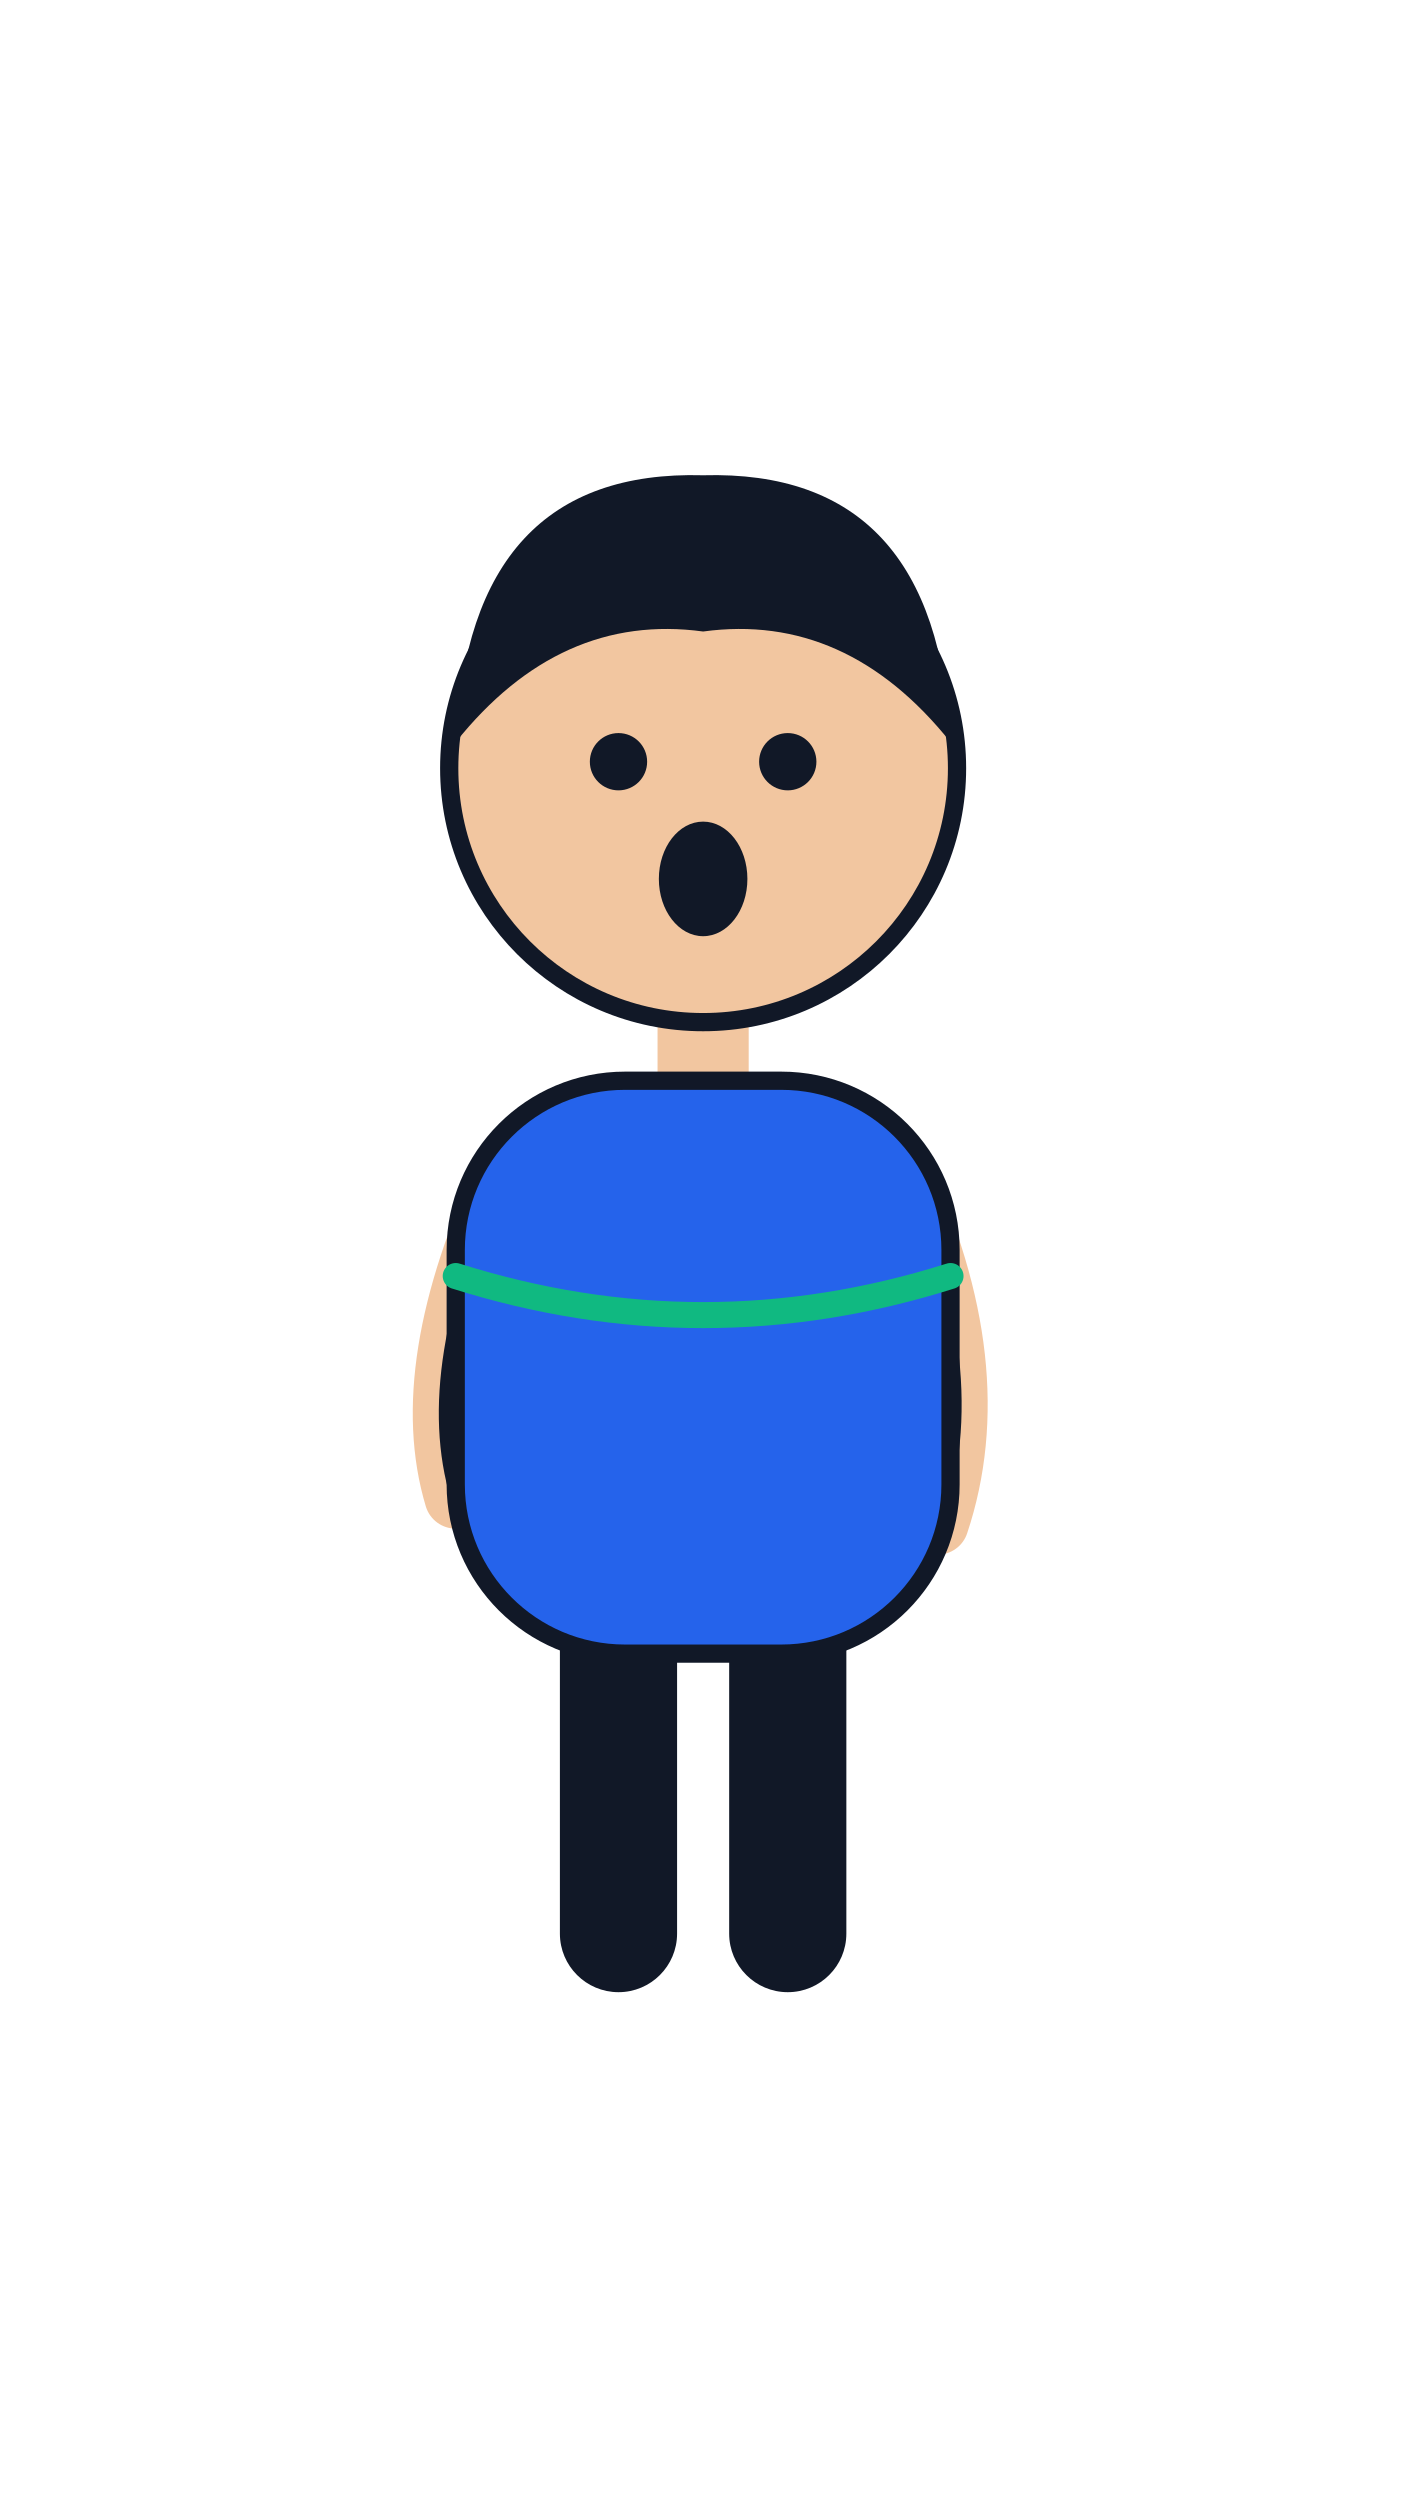
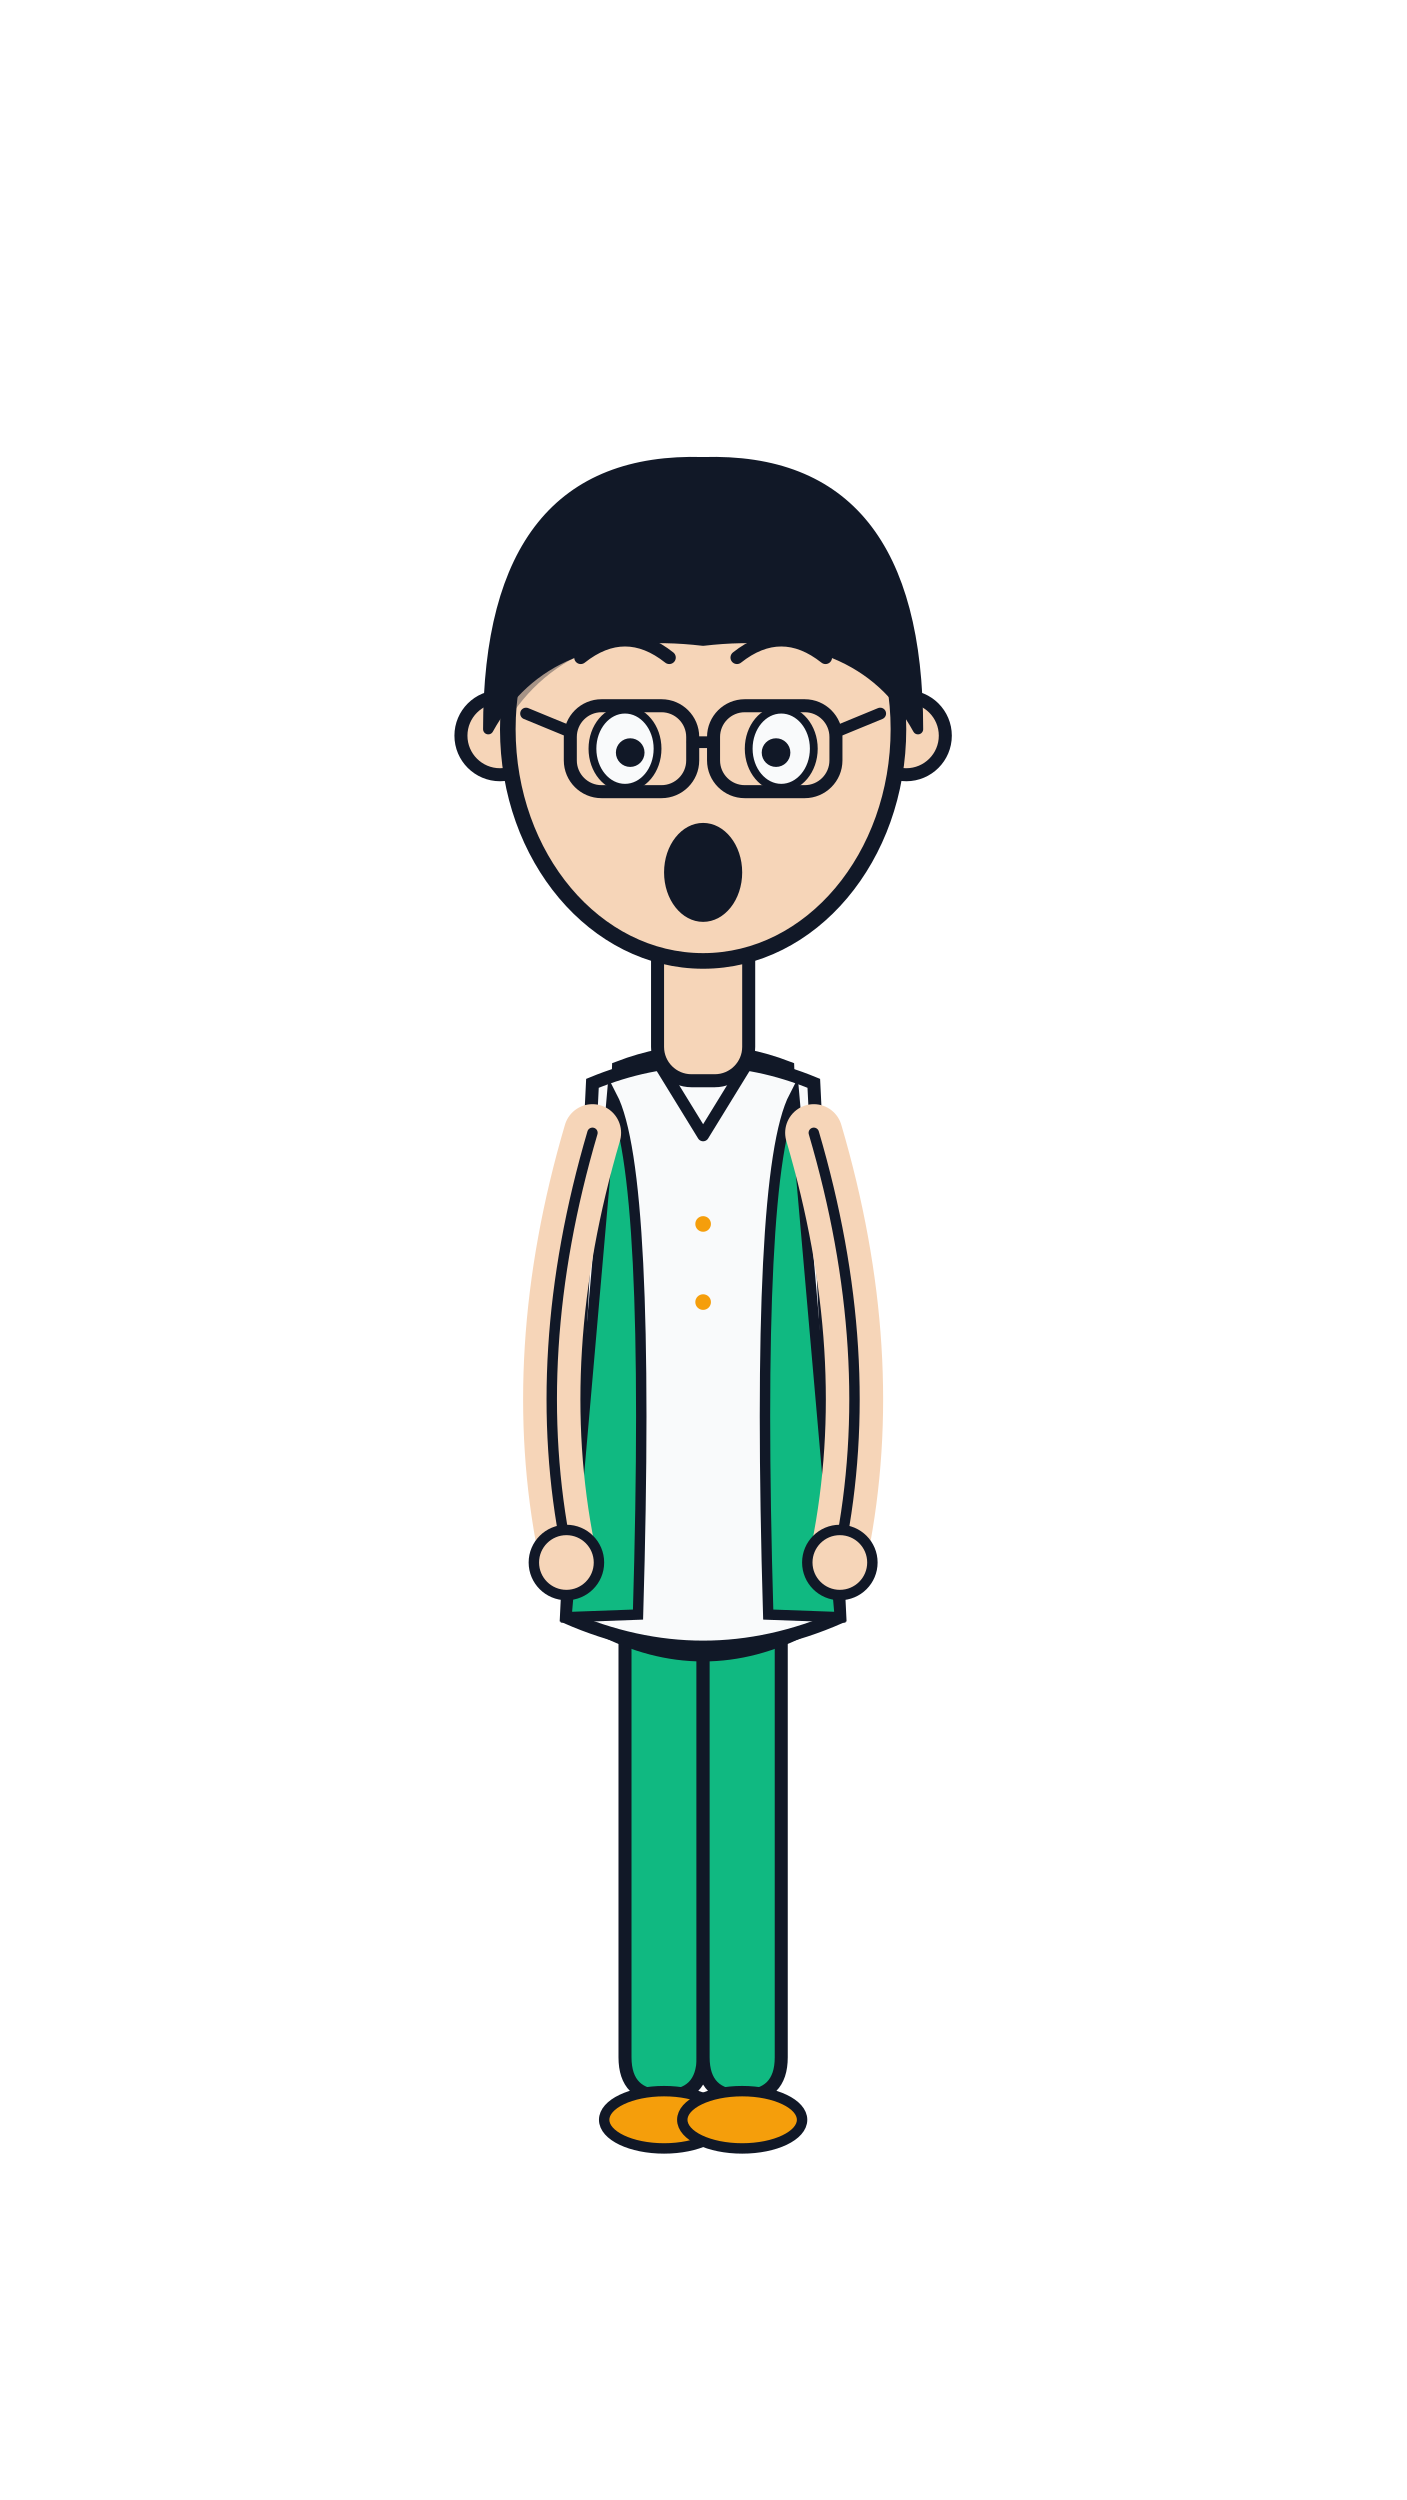
<svg xmlns="http://www.w3.org/2000/svg" width="1080" height="1920" viewBox="0 0 1080 1920">
  <g id="character">
-     <rect x="430" y="1200" width="90" height="330" rx="45" fill="#111827" />
-     <rect x="560" y="1200" width="90" height="330" rx="45" fill="#111827" />
-     <path d="M390 900 Q320 1050 350 1150" fill="none" stroke="#F2C6A0" stroke-width="48" stroke-linecap="round" />
-     <path d="M390 900 Q320 1050 350 1150" fill="none" stroke="#111827" stroke-width="8" stroke-linecap="round" />
-     <path d="M690 900 Q760 1050 720 1170" fill="none" stroke="#F2C6A0" stroke-width="48" stroke-linecap="round" />
-     <path d="M690 900 Q760 1050 720 1170" fill="none" stroke="#111827" stroke-width="8" stroke-linecap="round" />
-     <rect x="505" y="765" width="70" height="100" rx="25" fill="#F2C6A0" />
-     <rect x="350" y="830" width="380" height="440" rx="130" fill="#2563EB" stroke="#111827" stroke-width="14" />
-     <path d="M350 980 Q540 1040 730 980" fill="none" stroke="#10B981" stroke-width="20" stroke-linecap="round" />
-     <circle cx="540" cy="590" r="195" fill="#F2C6A0" stroke="#111827" stroke-width="14" />
-     <path d="M350 570 Q360 360 540 365 Q720 360 730 570 Q650 470 540 485 Q430 470 350 570 Z" fill="#111827" />
-     <circle cx="475" cy="585" r="22" fill="#111827" />
-     <circle cx="605" cy="585" r="22" fill="#111827" />
-     <ellipse cx="540" cy="675" rx="34" ry="44" fill="#111827" />
+     <g id="body">
+       <path d="M480 1240 L480 1580 Q480 1610 510 1610 L510 1610 Q540 1610 540 1580 L540 1240 Z" fill="#10B981" stroke="#111827" stroke-width="10" />
+       <path d="M540 1240 L540 1580 Q540 1610 570 1610 L570 1610 Q600 1610 600 1580 L600 1240 Z" fill="#10B981" stroke="#111827" stroke-width="10" />
+       <ellipse cx="510" cy="1628" rx="46" ry="22" fill="#F59E0B" stroke="#111827" stroke-width="8" />
+       <ellipse cx="570" cy="1628" rx="46" ry="22" fill="#F59E0B" stroke="#111827" stroke-width="8" />
+       <path d="M475 820 Q540 795 605 820 L620 1250 Q540 1292 460 1250 Z" fill="#F6D5B8" stroke="#111827" stroke-width="10" />
+     </g>
+     <g id="outfit">
+       <path d="M455 832 Q540 797 625 832 L645 1242 Q540 1288 435 1242 Z" fill="#F9FAFB" stroke="#111827" stroke-width="10" />
+       <path d="M505 815 L540 872 L575 815" fill="none" stroke="#111827" stroke-width="9" stroke-linejoin="round" />
+       <path d="M470 842 Q500 900 490 1240 L435 1242 Z" fill="#10B981" stroke="#111827" stroke-width="8" />
+       <path d="M610 842 Q580 900 590 1240 L645 1242 Z" fill="#10B981" stroke="#111827" stroke-width="8" />
+       <circle cx="540" cy="940" r="6" fill="#F59E0B" />
+       <circle cx="540" cy="1000" r="6" fill="#F59E0B" />
+     </g>
+     <g id="arms">
+       <path d="M455 870 Q405 1040 435 1190" fill="none" stroke="#F6D5B8" stroke-width="44" stroke-linecap="round" />
+       <path d="M455 870 Q405 1040 435 1190" fill="none" stroke="#111827" stroke-width="8" stroke-linecap="round" />
+       <circle cx="435" cy="1200" r="25" fill="#F6D5B8" stroke="#111827" stroke-width="8" />
+       <path d="M625 870 Q675 1040 645 1190" fill="none" stroke="#F6D5B8" stroke-width="44" stroke-linecap="round" />
+       <path d="M625 870 Q675 1040 645 1190" fill="none" stroke="#111827" stroke-width="8" stroke-linecap="round" />
+       <circle cx="645" cy="1200" r="25" fill="#F6D5B8" stroke="#111827" stroke-width="8" />
+     </g>
+     <g id="neck">
+       <rect x="505" y="712" width="70" height="118" rx="26" fill="#F6D5B8" stroke="#111827" stroke-width="10" />
+     </g>
+     <g id="head">
+       <circle cx="384" cy="565" r="30" fill="#F6D5B8" stroke="#111827" stroke-width="10" />
+       <circle cx="696" cy="565" r="30" fill="#F6D5B8" stroke="#111827" stroke-width="10" />
+       <ellipse cx="540" cy="560" rx="150" ry="178" fill="#F6D5B8" stroke="#111827" stroke-width="12" />
+     </g>
+     <g id="hair">
+       <path d="M375 560 Q375 350 540 355 Q705 350 705 560 Q660 478 540 492 Q420 478 375 560 Z" fill="#111827" stroke="#111827" stroke-width="8" stroke-linejoin="round" />
+       <path d="M392 545 Q420 505 470 490" fill="none" stroke="#111827" stroke-width="6" opacity="0.35" />
+     </g>
+     <g id="brows">
+       <path d="M446 505 Q480 478 514 505" fill="none" stroke="#111827" stroke-width="10" stroke-linecap="round" />
+       <path d="M566 505 Q600 478 634 505" fill="none" stroke="#111827" stroke-width="10" stroke-linecap="round" />
+     </g>
+     <g id="eyes">
+       <ellipse cx="480" cy="575" rx="25" ry="30" fill="#F9FAFB" stroke="#111827" stroke-width="6" />
+       <ellipse cx="600" cy="575" rx="25" ry="30" fill="#F9FAFB" stroke="#111827" stroke-width="6" />
+       <circle cx="484" cy="578" r="11" fill="#111827" />
+       <circle cx="596" cy="578" r="11" fill="#111827" />
+     </g>
+     <g id="mouth">
+       <ellipse cx="540" cy="670" rx="30" ry="38" fill="#111827" />
+     </g>
+     <g id="accessory">
+       <rect x="438" y="542" width="94" height="66" rx="24" fill="none" stroke="#111827" stroke-width="10" />
+       <rect x="548" y="542" width="94" height="66" rx="24" fill="none" stroke="#111827" stroke-width="10" />
+       <path d="M532 570 L548 570 M438 562 L404 548 M642 562 L676 548" stroke="#111827" stroke-width="9" stroke-linecap="round" />
+     </g>
  </g>
</svg>
